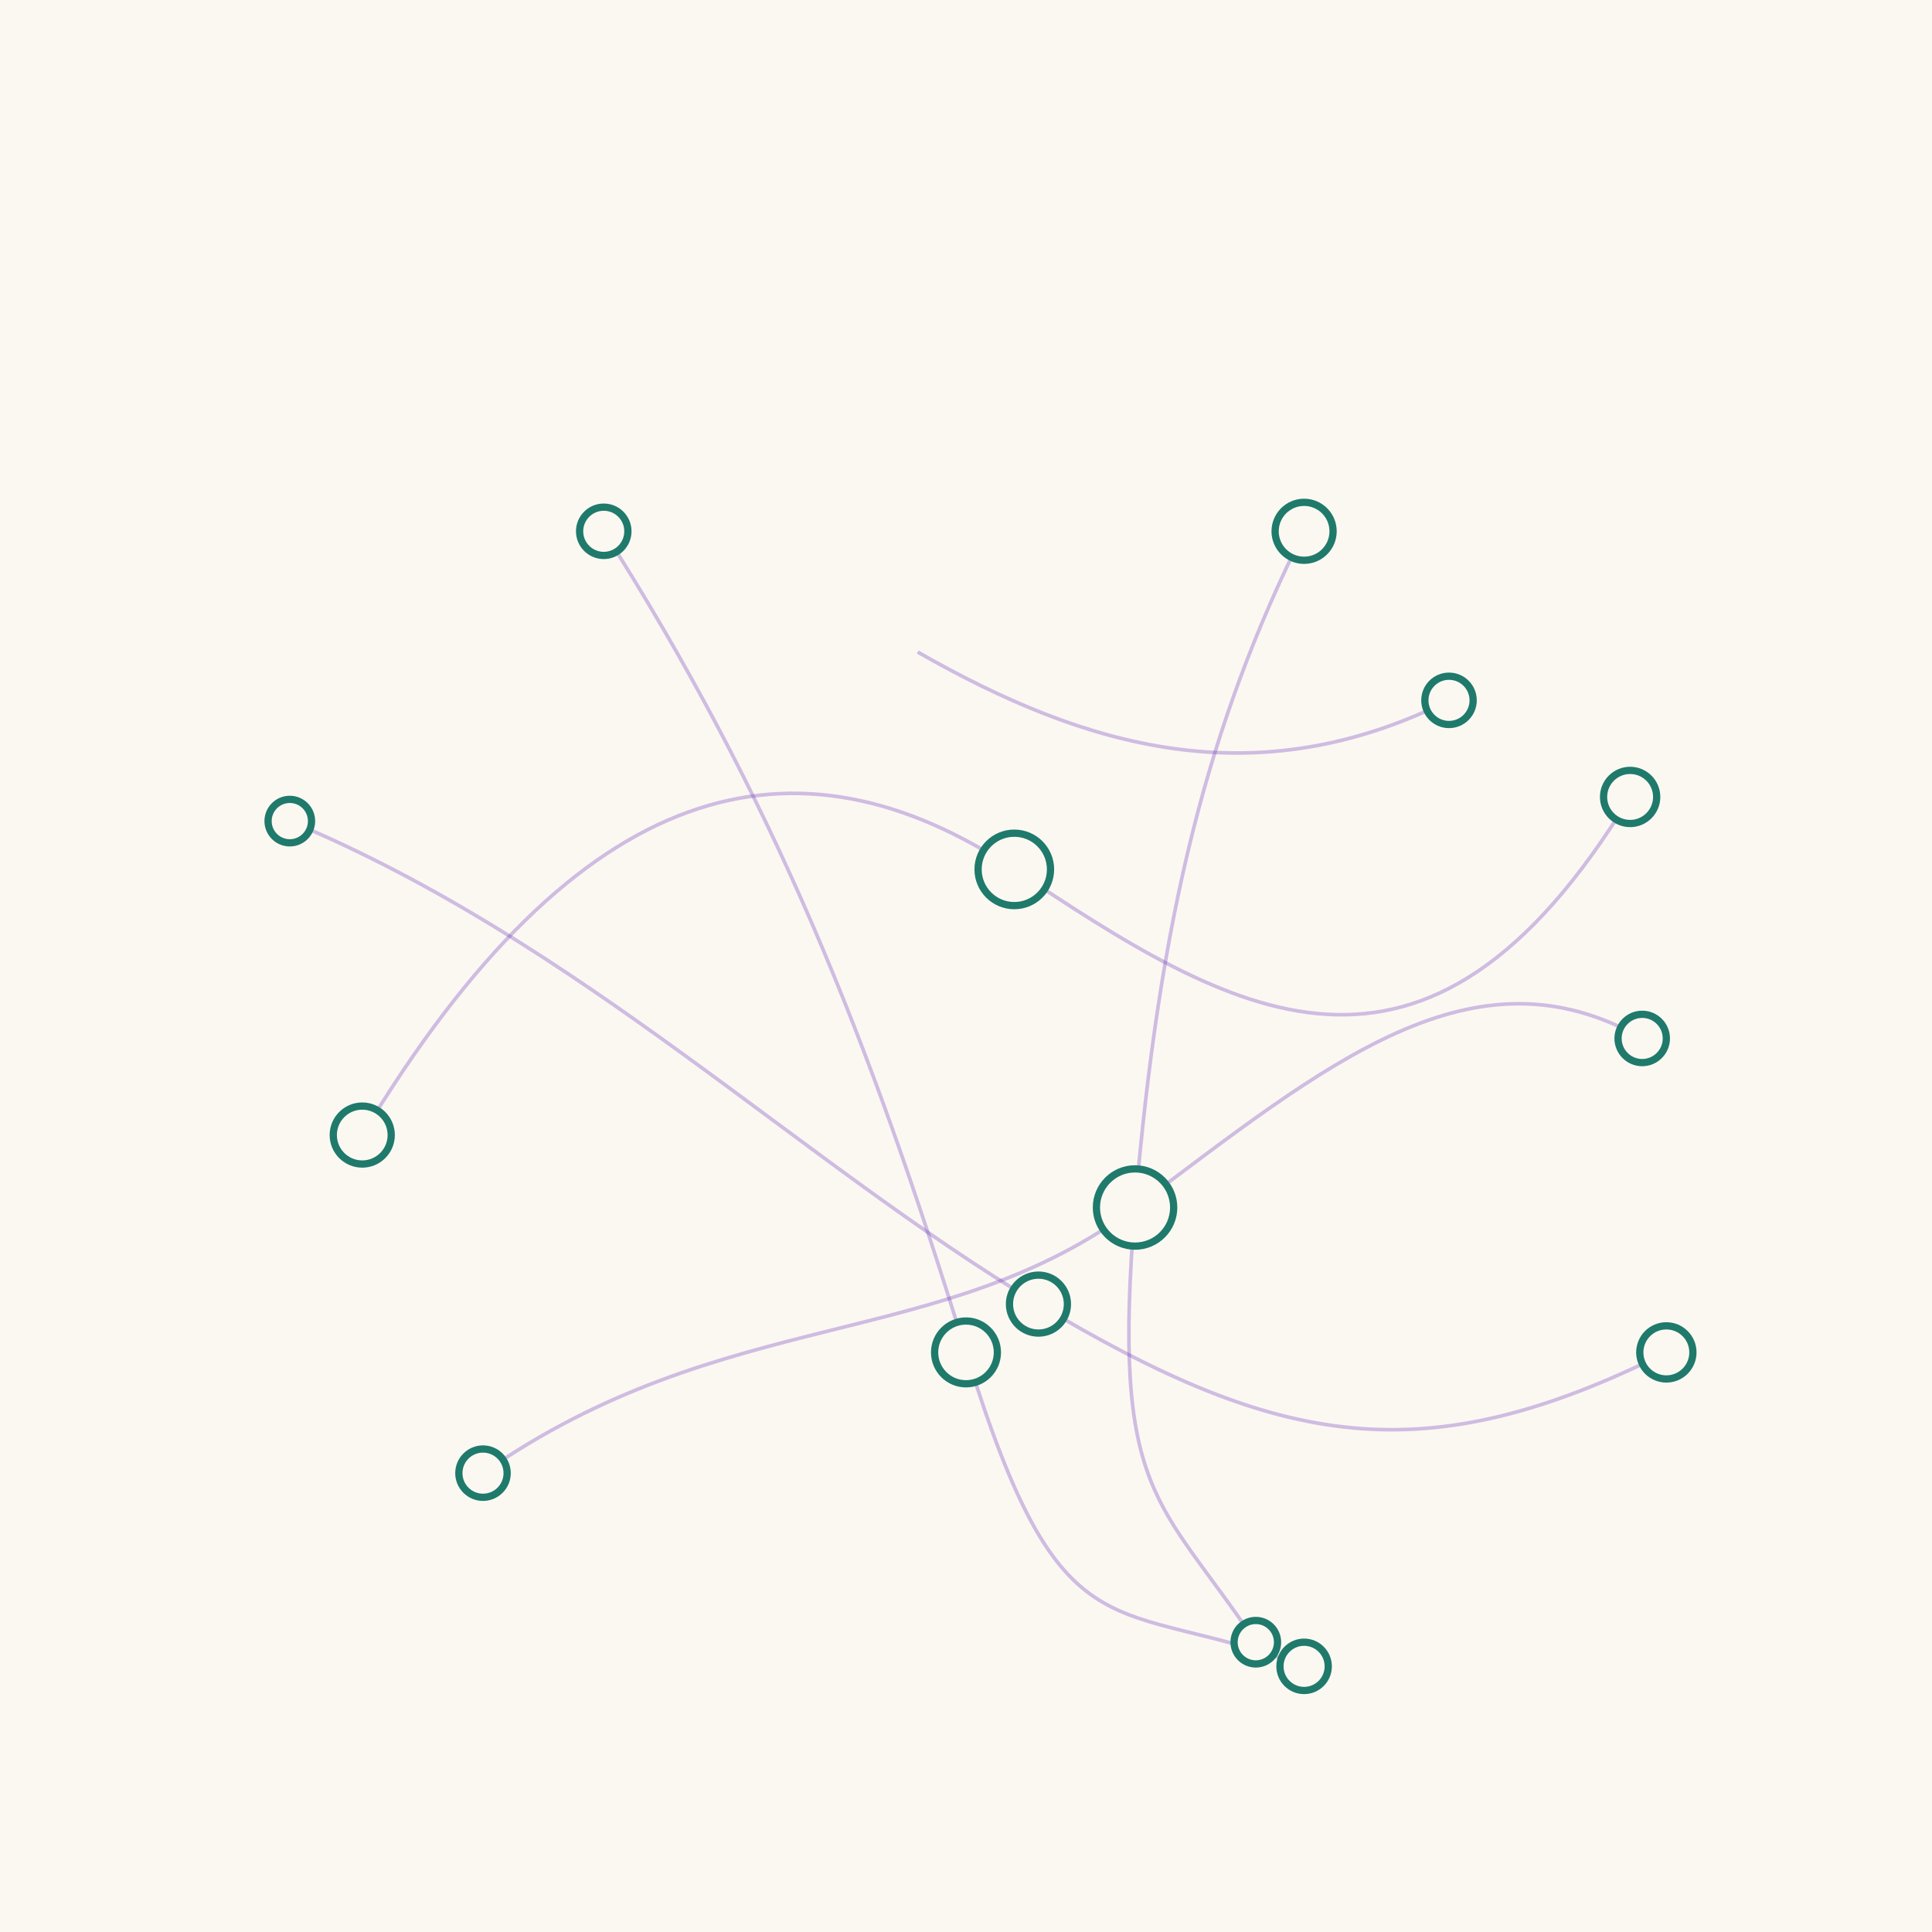
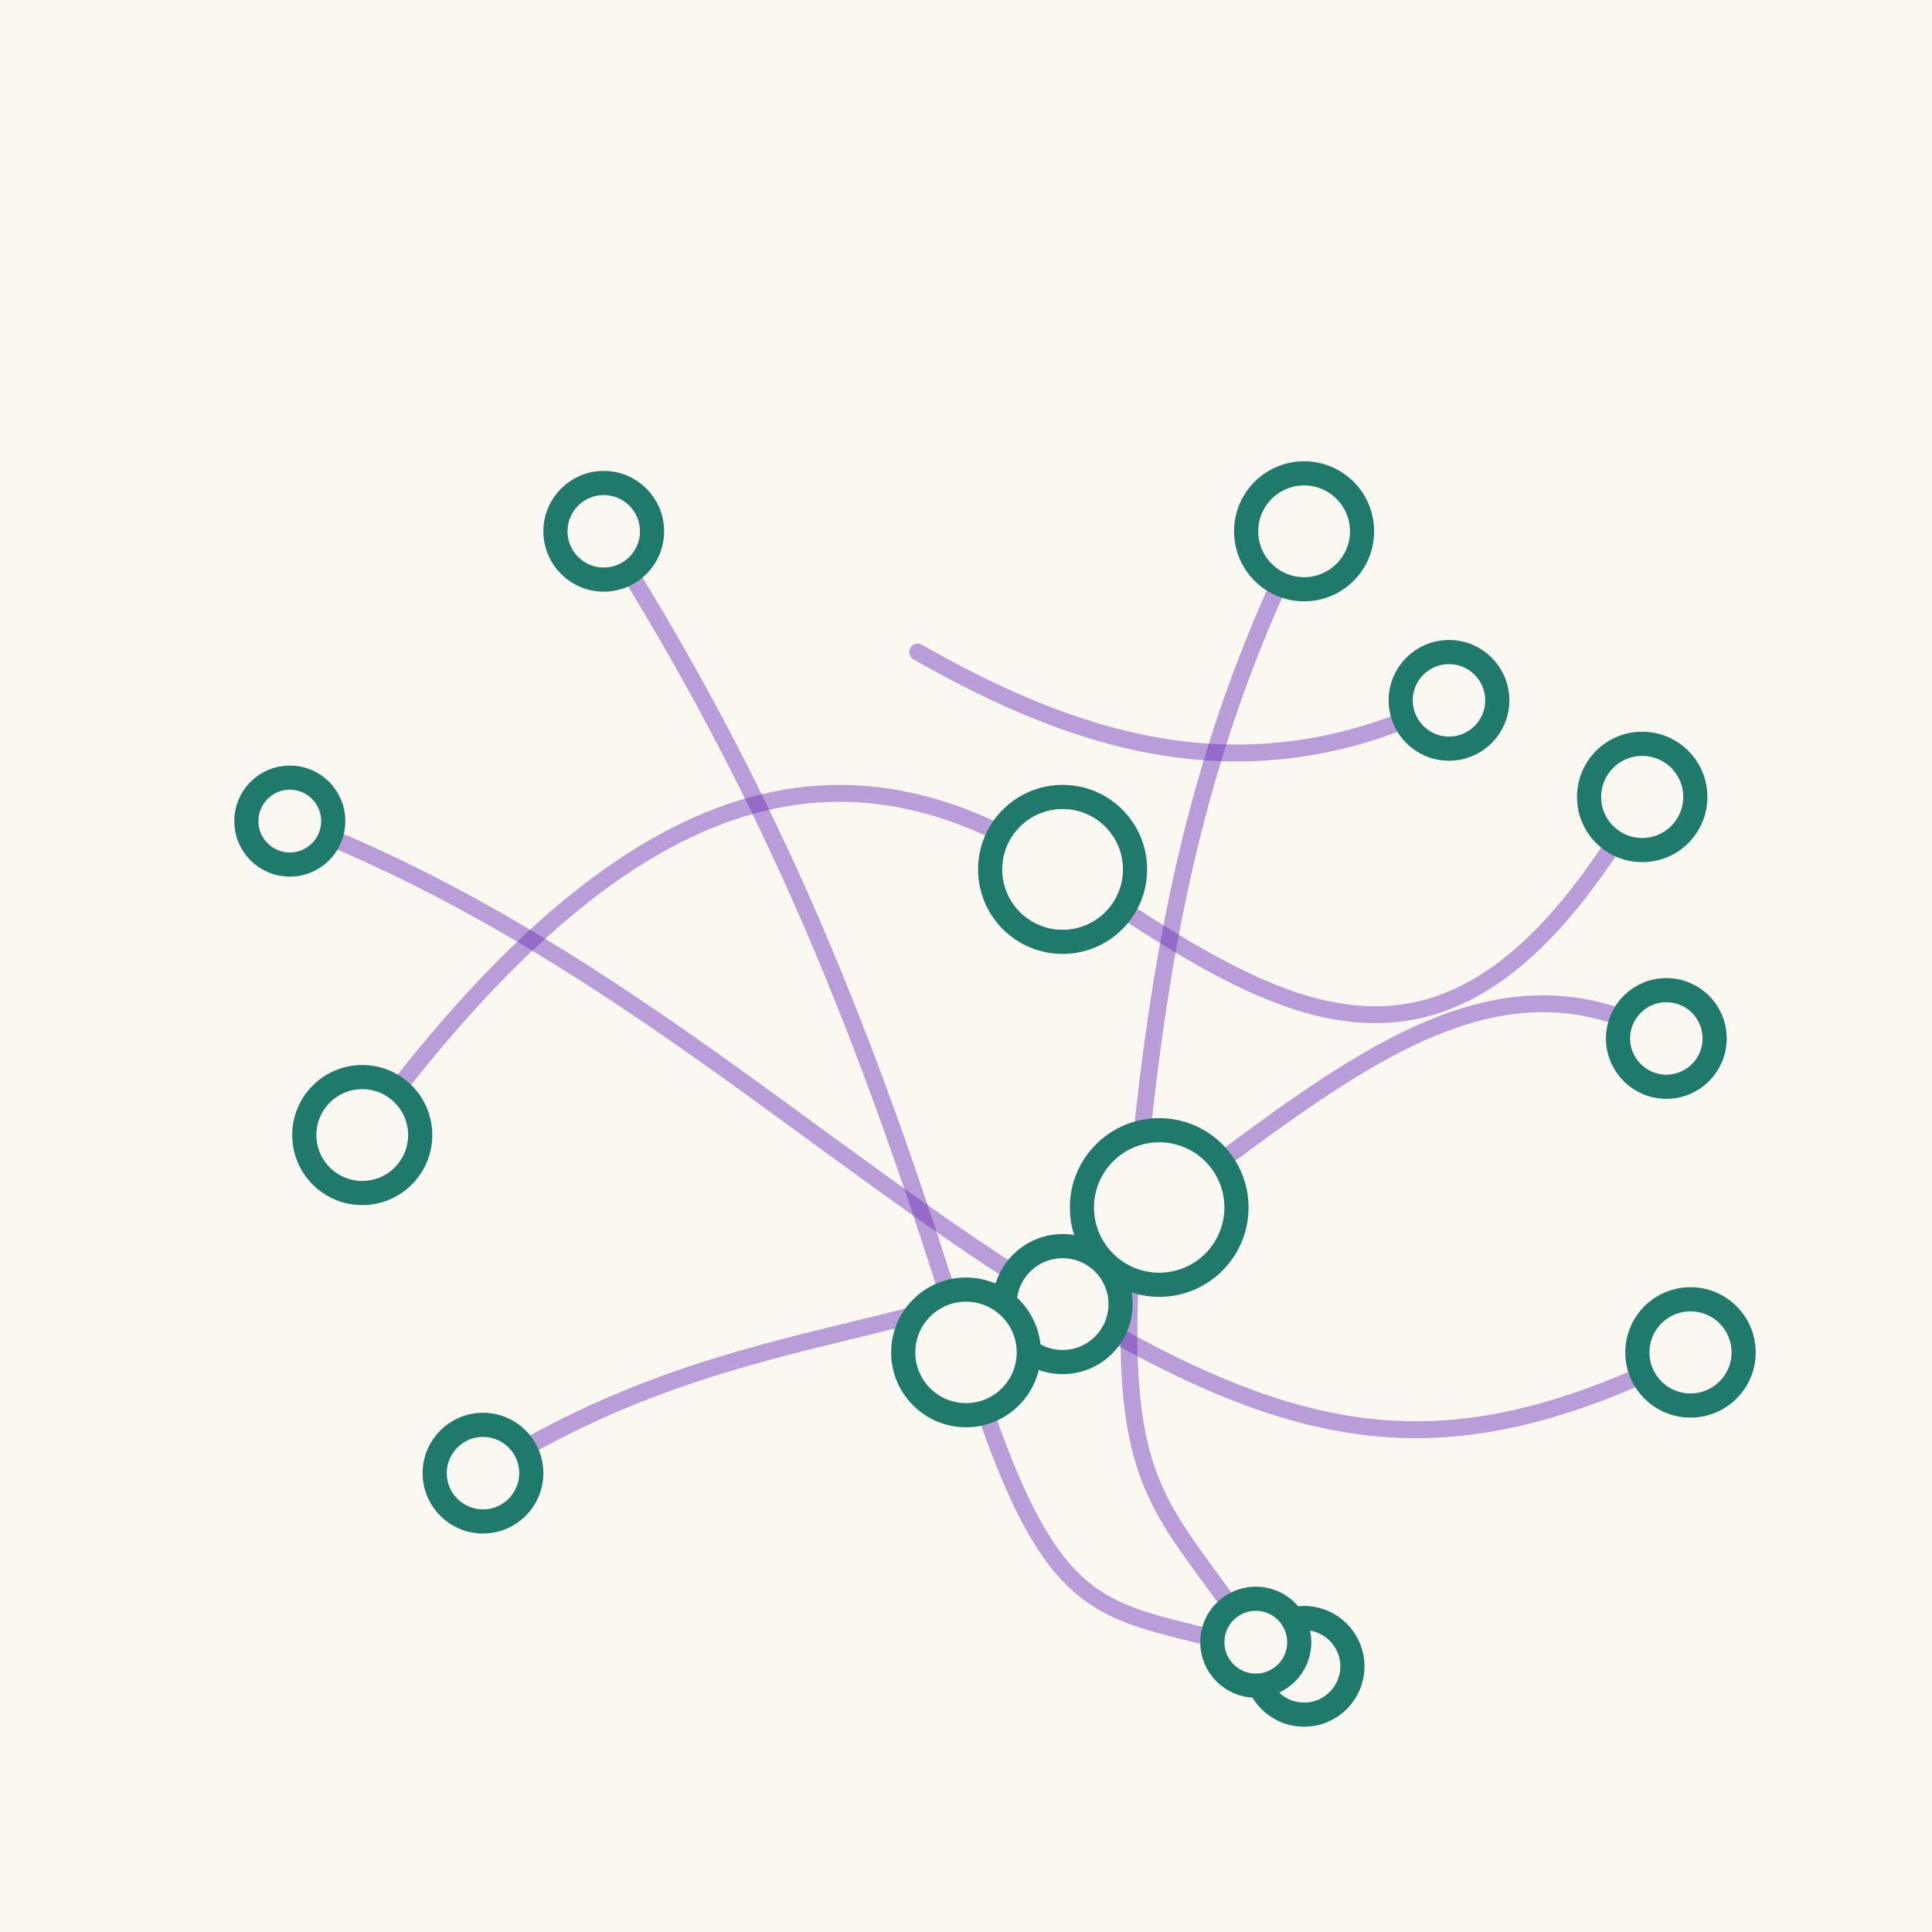
<svg xmlns="http://www.w3.org/2000/svg" viewBox="0 0 800 800" role="img" aria-label="Schematic of a neuronal wiring graph">
  <rect width="800" height="800" fill="#fbf8f2" />
-   <g fill="none" stroke="#6a2fb8" stroke-opacity="0.3" stroke-width="1.5">
-     <path d="M150 470 C 240 320, 330 300, 420 360 S 590 470, 675 330" />
-     <path d="M200 610 C 300 540, 390 560, 470 500 S 610 390, 680 430" />
-     <path d="M120 340 C 240 390, 330 480, 430 540 S 590 610, 690 560" />
+   <g fill="none" stroke="#6a2fb8" stroke-opacity="0.45" stroke-width="7" stroke-linecap="round">
+     <path d="M150 470 C 260 320, 350 300, 440 360 S 600 470, 680 330" />
+     <path d="M200 610 C 310 540, 400 560, 480 500 S 620 390, 690 430" />
+     <path d="M120 340 C 250 390, 340 480, 440 540 S 600 610, 700 560" />
    <path d="M250 220 C 320 330, 360 430, 400 560 S 460 660, 540 690" />
    <path d="M540 220 C 500 300, 480 380, 470 500 S 480 620, 520 680" />
    <path d="M380 270 C 450 310, 520 330, 600 290" />
  </g>
-   <g stroke="#1f7a6b" stroke-width="3" fill="#fbf8f2">
-     <circle cx="150" cy="470" r="12" />
-     <circle cx="420" cy="360" r="15" />
-     <circle cx="675" cy="330" r="11" />
-     <circle cx="200" cy="610" r="10" />
-     <circle cx="470" cy="500" r="16" />
-     <circle cx="680" cy="430" r="10" />
-     <circle cx="120" cy="340" r="9" />
-     <circle cx="430" cy="540" r="12" />
-     <circle cx="690" cy="560" r="11" />
-     <circle cx="250" cy="220" r="10" />
-     <circle cx="400" cy="560" r="13" />
-     <circle cx="540" cy="690" r="10" />
-     <circle cx="540" cy="220" r="12" />
-     <circle cx="520" cy="680" r="9" />
-     <circle cx="600" cy="290" r="10" />
+   <g stroke="#1f7a6b" stroke-width="10" fill="#fbf8f2">
+     <circle cx="150" cy="470" r="24" />
+     <circle cx="440" cy="360" r="30" />
+     <circle cx="680" cy="330" r="22" />
+     <circle cx="200" cy="610" r="20" />
+     <circle cx="480" cy="500" r="32" />
+     <circle cx="690" cy="430" r="20" />
+     <circle cx="120" cy="340" r="18" />
+     <circle cx="440" cy="540" r="24" />
+     <circle cx="700" cy="560" r="22" />
+     <circle cx="250" cy="220" r="20" />
+     <circle cx="400" cy="560" r="26" />
+     <circle cx="540" cy="690" r="20" />
+     <circle cx="540" cy="220" r="24" />
+     <circle cx="520" cy="680" r="18" />
+     <circle cx="600" cy="290" r="20" />
  </g>
</svg>
